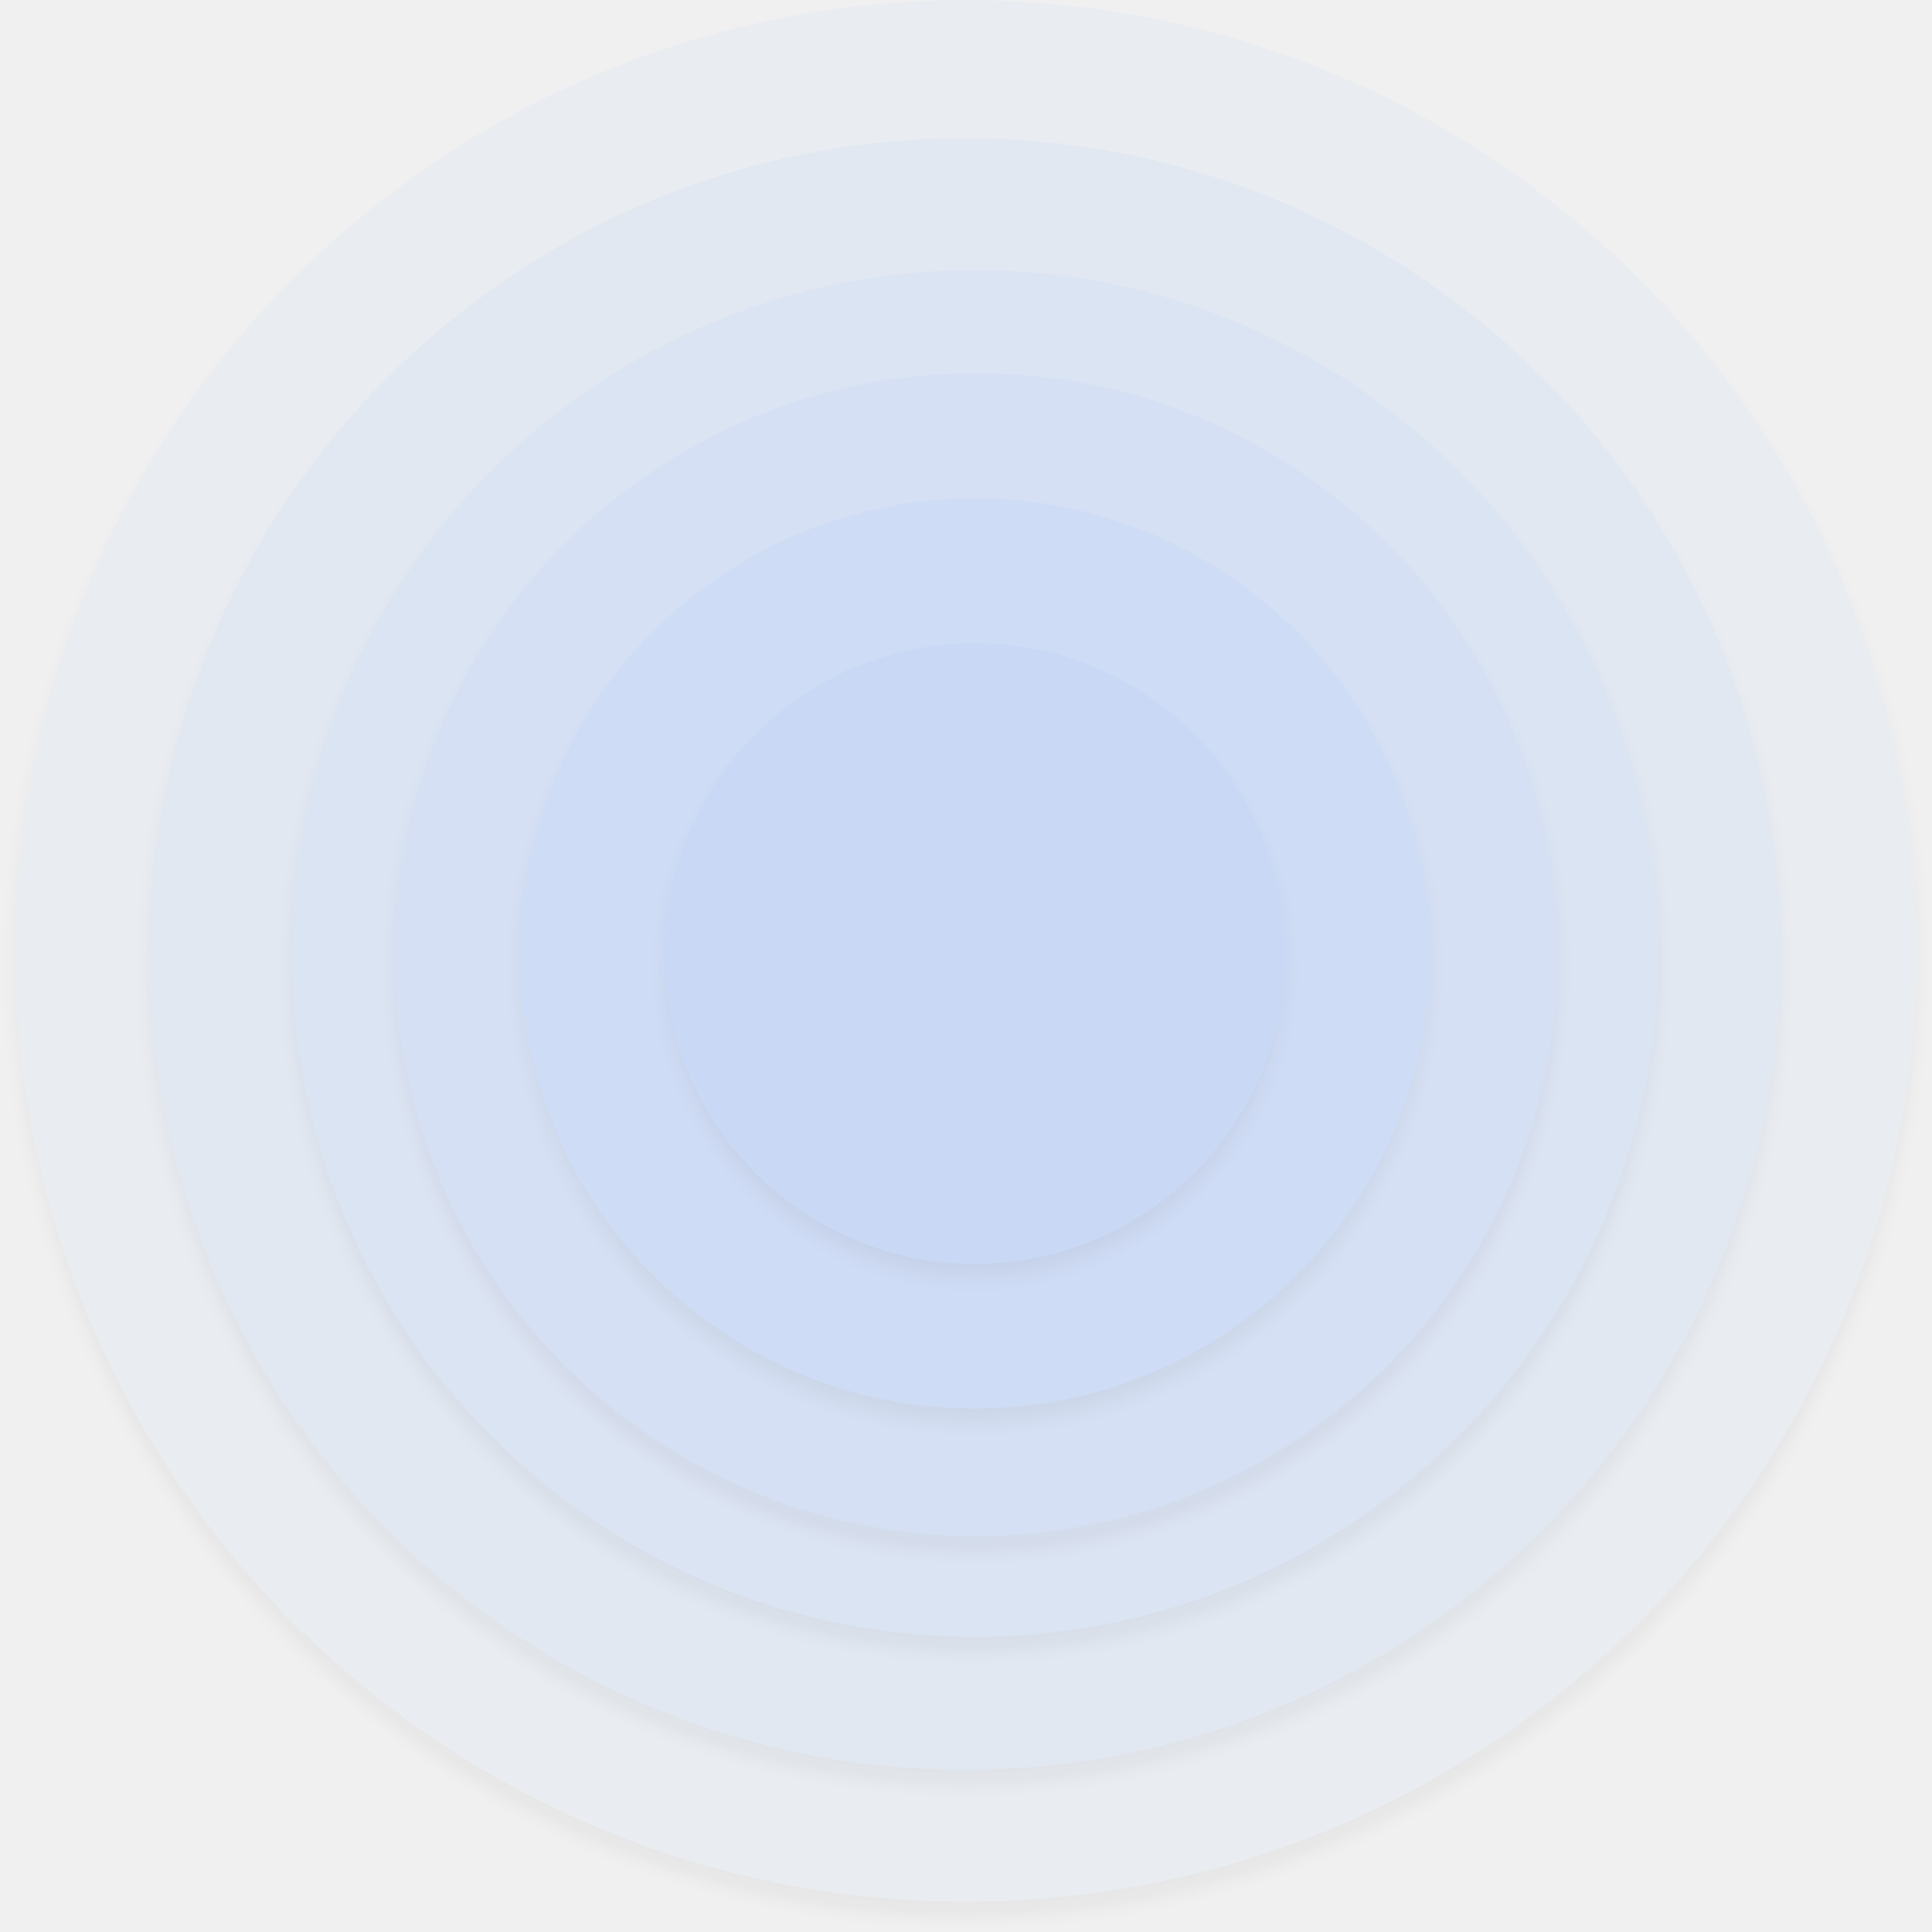
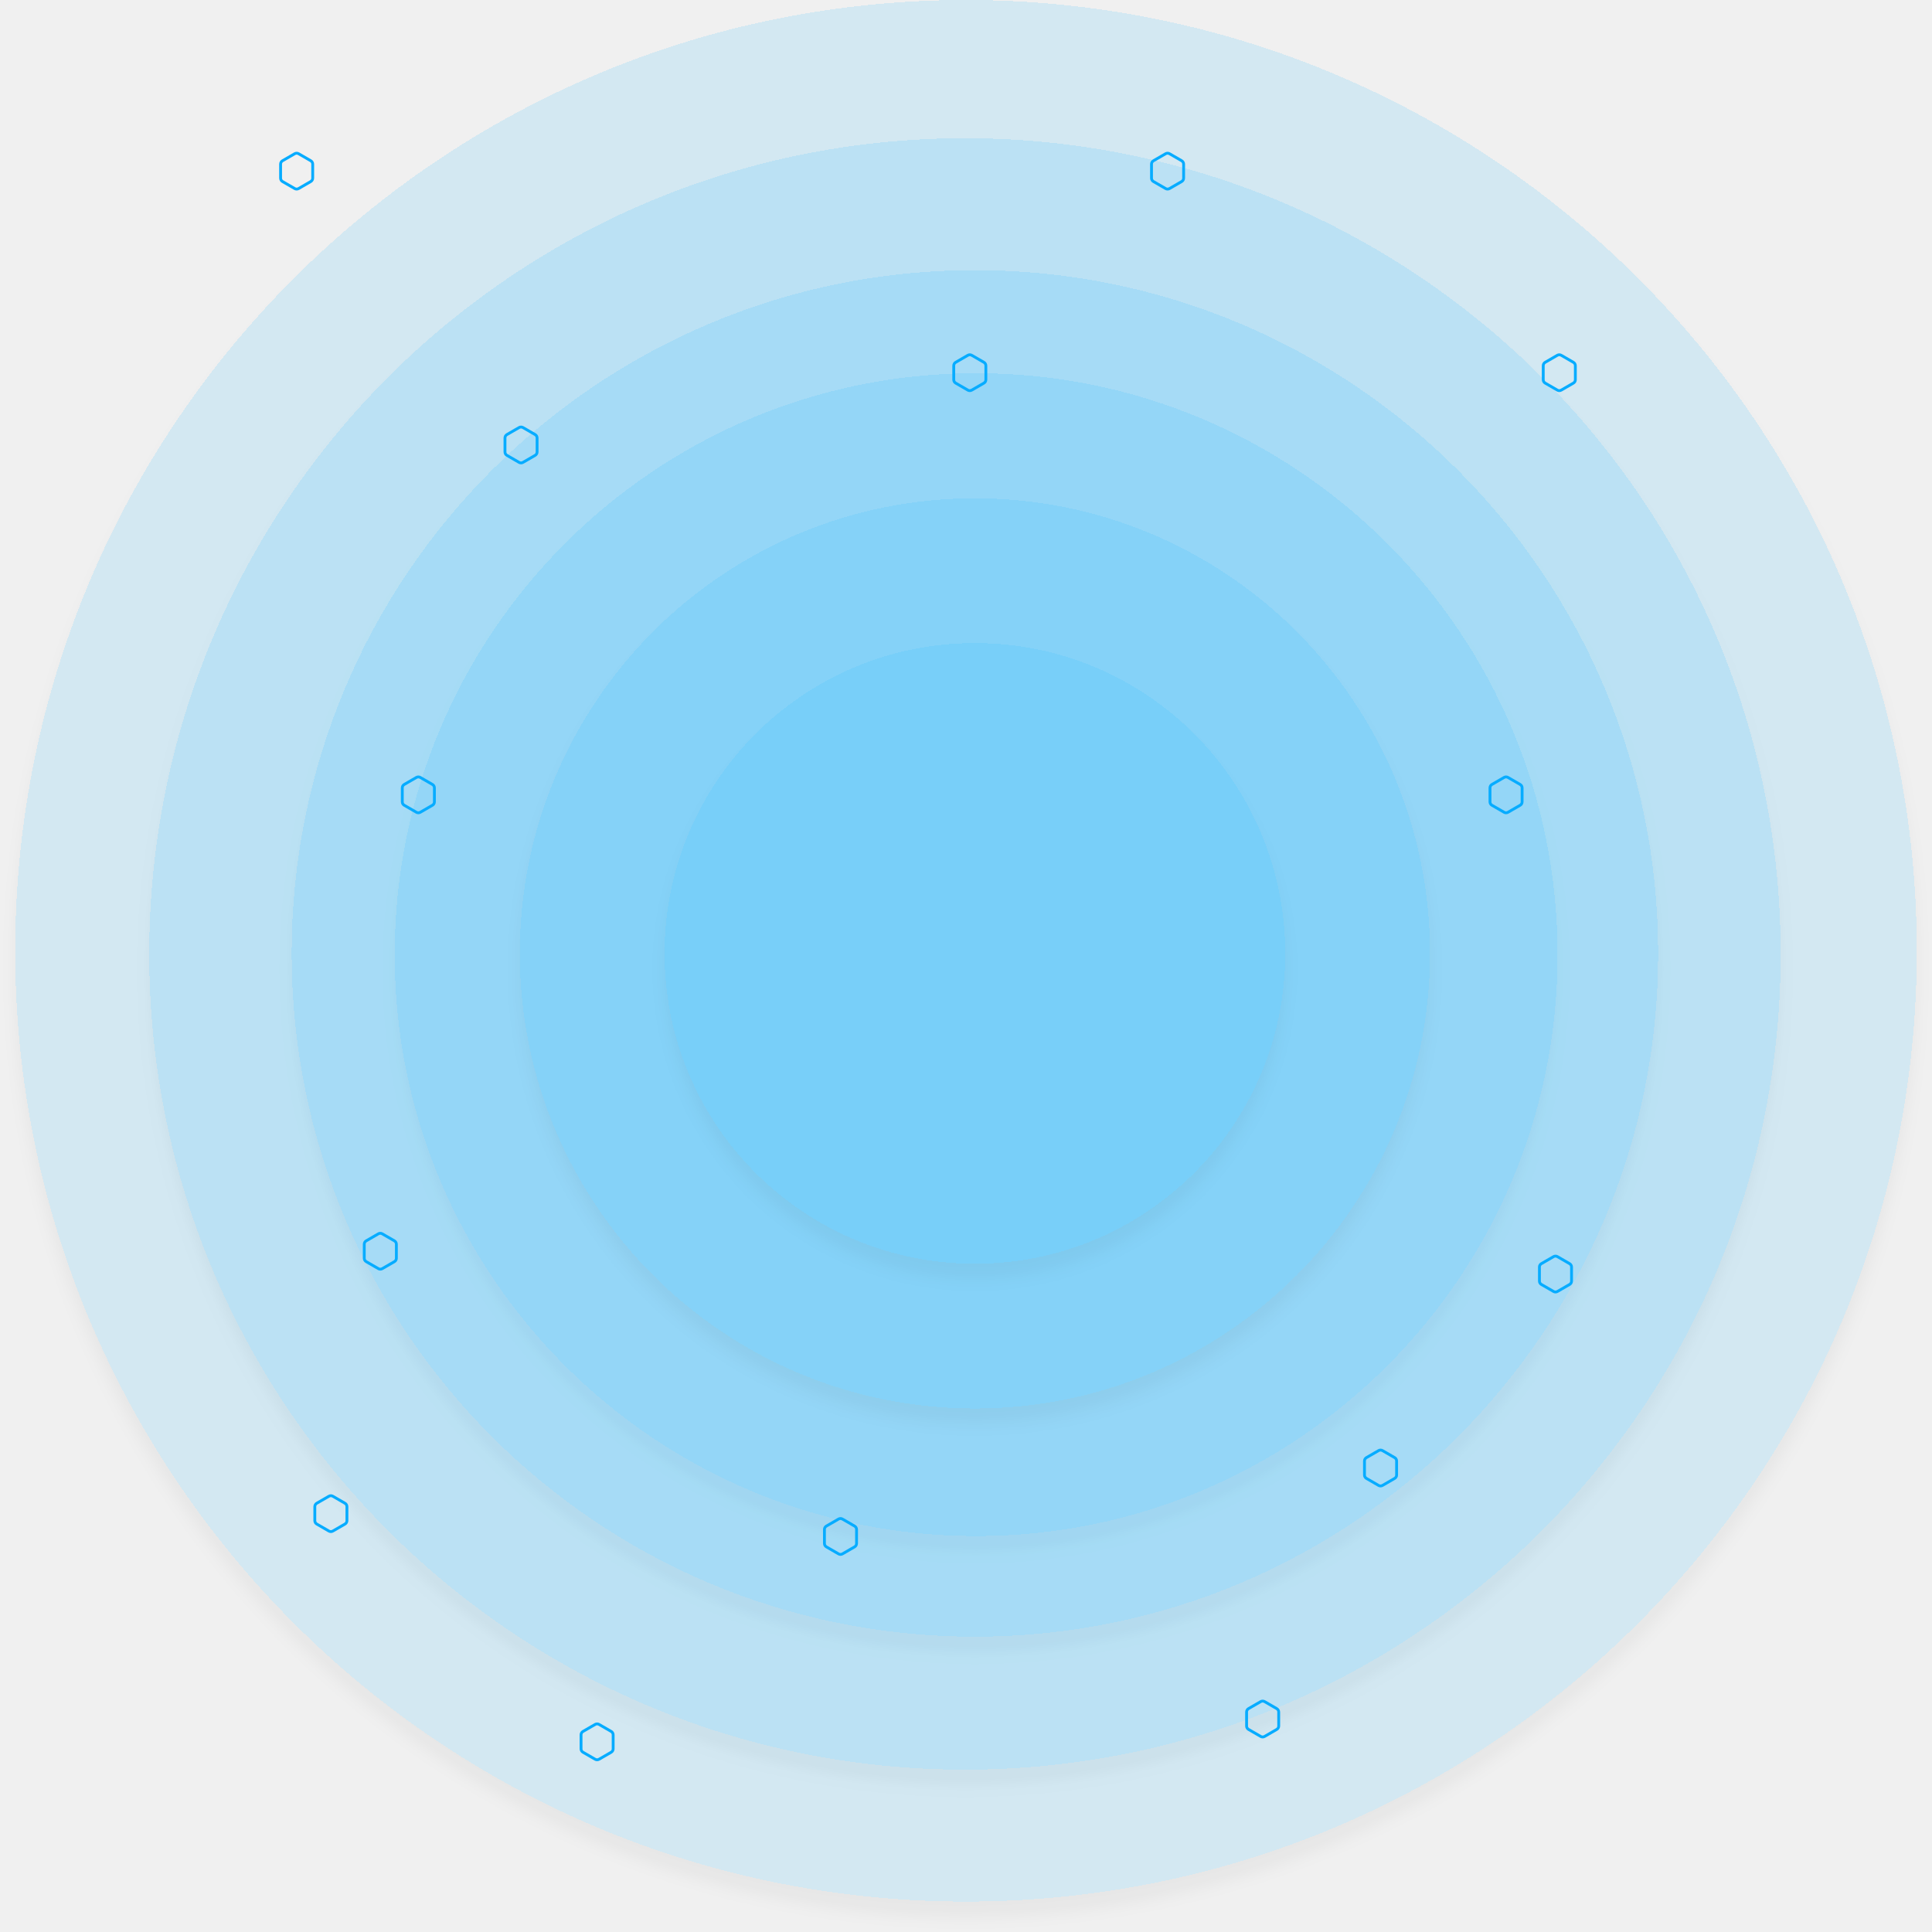
<svg xmlns="http://www.w3.org/2000/svg" width="508" height="508" fill="none">
-   <g filter="url(#filter0_d_32_29232)">
-     <circle cx="256.662" cy="251.011" r="152.883" fill="#5390FF" fill-opacity=".05" shape-rendering="crispEdges" />
+   <g filter="url(#filter0_d_4_902)">
+     <circle cx="256.662" cy="251.011" r="152.883" fill="#35BCFE" fill-opacity=".15" shape-rendering="crispEdges" />
  </g>
-   <g filter="url(#filter1_d_32_29232)">
-     <circle cx="256.34" cy="250.689" r="179.653" fill="#5390FF" fill-opacity=".05" shape-rendering="crispEdges" />
+   <g filter="url(#filter1_d_4_902)">
+     <circle cx="256.341" cy="250.689" r="179.653" fill="#35BCFE" fill-opacity=".15" shape-rendering="crispEdges" />
  </g>
-   <g filter="url(#filter2_d_32_29232)">
-     <circle cx="253.725" cy="250.826" r="214.482" fill="#5390FF" fill-opacity=".05" shape-rendering="crispEdges" />
+   <g filter="url(#filter2_d_4_902)">
+     <circle cx="253.725" cy="250.826" r="214.482" fill="#35BCFE" fill-opacity=".15" shape-rendering="crispEdges" />
  </g>
-   <g filter="url(#filter3_d_32_29232)">
-     <circle cx="254" cy="250" r="250" fill="#5390FF" fill-opacity=".05" shape-rendering="crispEdges" />
+   <g filter="url(#filter3_d_4_902)">
+     <circle cx="254" cy="250" r="250" fill="#35BCFE" fill-opacity=".15" shape-rendering="crispEdges" />
  </g>
-   <g filter="url(#filter4_d_32_29232)">
-     <circle cx="256.341" cy="250.689" r="119.661" fill="#5390FF" fill-opacity=".05" shape-rendering="crispEdges" />
+   <g filter="url(#filter4_d_4_902)">
+     <circle cx="256.341" cy="250.688" r="119.661" fill="#35BCFE" fill-opacity=".15" shape-rendering="crispEdges" />
  </g>
-   <g filter="url(#filter5_d_32_29232)">
-     <circle cx="256.341" cy="250.689" r="81.602" fill="#5390FF" fill-opacity=".05" shape-rendering="crispEdges" />
+   <g filter="url(#filter5_d_4_902)">
+     <circle cx="256.341" cy="250.689" r="81.602" fill="#35BCFE" fill-opacity=".15" shape-rendering="crispEdges" />
+   </g>
+   <mask id="a" style="mask-type:luminance" maskUnits="userSpaceOnUse" x="72" y="39" width="12" height="12">
+     <path d="M84 39H72v12h12V39z" fill="#fff" />
+   </mask>
+   <g mask="url(#a)">
+     <path d="M78.7 40.096a1.402 1.402 0 00-1.4 0l.374.65a.652.652 0 01.652 0l.375-.65zm2.821 2.495a.65.65 0 01.326.564h.75a1.4 1.4 0 00-.7-1.214l-.376.65zm.326 4.254a.651.651 0 01-.326.564l.375.65a1.4 1.4 0 00.7-1.214h-.75zm-3.521 2.409a.652.652 0 01-.652 0l-.375.65c.434.25.968.25 1.402 0l-.375-.65zm-3.847-1.845a.651.651 0 01-.326-.564h-.75c0 .5.267.963.7 1.214l.376-.65zm-.326-4.254a.65.65 0 01.326-.564l-.375-.65a1.4 1.4 0 00-.7 1.214h.75zm.326-.564l3.195-1.845-.375-.65-3.195 1.846.375.649zm-.326 4.254v-3.69h-.75v3.69h.75zm3.521 2.409l-3.195-1.845-.375.65 3.195 1.845.375-.65zm3.847-1.845l-3.195 1.845.375.65 3.195-1.846-.375-.649zm.326-4.254v3.69h.75v-3.69h-.75zm-3.521-2.409l3.195 1.845.375-.65-3.195-1.845-.375.65z" fill="#07ACFF" />
+   </g>
+   <mask id="b" style="mask-type:luminance" maskUnits="userSpaceOnUse" x="249" y="92" width="12" height="12">
+     <path d="M261 92h-12v12h12V92z" fill="#fff" />
+   </mask>
+   <g mask="url(#b)">
+     <path d="M255.701 93.097a1.403 1.403 0 00-1.402 0l.375.649a.653.653 0 01.652 0l.375-.65zm2.82 2.494a.65.65 0 01.326.564h.75a1.4 1.4 0 00-.701-1.213l-.375.649zm.326 4.254a.65.65 0 01-.326.564l.375.649c.434-.25.701-.712.701-1.213h-.75zm-3.521 2.409a.654.654 0 01-.652 0l-.375.649a1.4 1.4 0 001.402 0l-.375-.649zm-3.847-1.845a.65.65 0 01-.326-.564h-.75c0 .501.267.963.701 1.213l.375-.649zm-.326-4.254a.65.65 0 01.326-.564l-.375-.65a1.4 1.4 0 00-.701 1.214h.75zm.326-.564l3.195-1.845-.375-.65-3.195 1.846.375.649zm-.326 4.254v-3.69h-.75v3.69h.75zm3.521 2.409l-3.195-1.845-.375.649 3.195 1.845.375-.649zm3.847-1.845l-3.195 1.845.375.649 3.195-1.845-.375-.649zm.326-4.254v3.69h.75v-3.69h-.75zm-3.521-2.409l3.195 1.845.375-.65-3.195-1.844-.375.649z" fill="#07ACFF" />
+   </g>
+   <mask id="c" style="mask-type:luminance" maskUnits="userSpaceOnUse" x="104" y="203" width="12" height="12">
+     <path d="M116 203h-12v12h12v-12z" fill="#fff" />
+   </mask>
+   <g mask="url(#c)">
+     <path d="M110.701 204.097a1.4 1.4 0 00-1.402 0l.375.649a.654.654 0 01.652 0l.375-.649zm2.82 2.494a.65.65 0 01.326.564h.75c0-.501-.267-.963-.701-1.214l-.375.65zm.326 4.254a.65.65 0 01-.326.564l.375.649c.434-.25.701-.712.701-1.213h-.75zm-3.521 2.409a.654.654 0 01-.652 0l-.375.649a1.4 1.4 0 001.402 0l-.375-.649zm-3.847-1.845a.65.65 0 01-.326-.564h-.75c0 .501.267.963.701 1.213l.375-.649zm-.326-4.254a.65.65 0 01.326-.564l-.375-.65a1.402 1.402 0 00-.701 1.214h.75zm.326-.564l3.195-1.845-.375-.649-3.195 1.844.375.65zm-.326 4.254v-3.69h-.75v3.69h.75zm3.521 2.409l-3.195-1.845-.375.649 3.195 1.845.375-.649zm3.847-1.845l-3.195 1.845.375.649 3.195-1.845-.375-.649zm.326-4.254v3.69h.75v-3.69h-.75zm-3.521-2.409l3.195 1.845.375-.65-3.195-1.844-.375.649z" fill="#07ACFF" />
+   </g>
+   <mask id="d" style="mask-type:luminance" maskUnits="userSpaceOnUse" x="81" y="392" width="12" height="12">
+     <path d="M93 392H81v12h12v-12z" fill="#fff" />
+   </mask>
+   <g mask="url(#d)">
+     <path d="M87.7 393.097a1.398 1.398 0 00-1.4 0l.374.649a.653.653 0 01.652 0l.375-.649zm2.821 2.494a.65.65 0 01.326.564h.75c0-.501-.267-.963-.7-1.214l-.376.65zm.326 4.254a.65.65 0 01-.326.564l.375.649a1.4 1.4 0 00.7-1.213h-.75zm-3.521 2.409a.653.653 0 01-.652 0l-.375.649a1.4 1.4 0 001.402 0l-.375-.649zm-3.847-1.845a.65.65 0 01-.326-.564h-.75c0 .501.267.963.7 1.213l.376-.649zm-.326-4.254a.65.65 0 01.326-.564l-.375-.65a1.4 1.4 0 00-.7 1.214h.75zm.326-.564l3.195-1.845-.375-.649-3.195 1.844.375.65zm-.326 4.254v-3.69h-.75v3.69h.75zm3.521 2.409l-3.195-1.845-.375.649 3.195 1.845.375-.649zm3.847-1.845l-3.195 1.845.375.649 3.195-1.845-.375-.649zm.326-4.254v3.69h.75v-3.69h-.75zm-3.521-2.409l3.195 1.845.375-.65-3.195-1.844-.375.649z" fill="#07ACFF" />
+   </g>
+   <mask id="e" style="mask-type:luminance" maskUnits="userSpaceOnUse" x="215" y="398" width="12" height="12">
+     <path d="M227 398h-12v12h12v-12z" fill="#fff" />
+   </mask>
+   <g mask="url(#e)">
+     <path d="M221.701 399.097a1.4 1.4 0 00-1.402 0l.375.649a.654.654 0 01.652 0l.375-.649zm2.82 2.494a.65.65 0 01.326.564h.75c0-.501-.267-.963-.701-1.214l-.375.65zm.326 4.254a.65.65 0 01-.326.564l.375.649c.434-.25.701-.712.701-1.213h-.75zm-3.521 2.409a.654.654 0 01-.652 0l-.375.649a1.4 1.4 0 001.402 0l-.375-.649zm-3.847-1.845a.65.65 0 01-.326-.564h-.75c0 .501.267.963.701 1.213l.375-.649zm-.326-4.254a.65.65 0 01.326-.564l-.375-.65a1.402 1.402 0 00-.701 1.214h.75zm.326-.564l3.195-1.845-.375-.649-3.195 1.844.375.65zm-.326 4.254v-3.69h-.75v3.69h.75zm3.521 2.409l-3.195-1.845-.375.649 3.195 1.845.375-.649zm3.847-1.845l-3.195 1.845.375.649 3.195-1.845-.375-.649zm.326-4.254v3.69h.75v-3.69h-.75zm-3.521-2.409l3.195 1.845.375-.65-3.195-1.844-.375.649z" fill="#07ACFF" />
+   </g>
+   <mask id="f" style="mask-type:luminance" maskUnits="userSpaceOnUse" x="326" y="446" width="12" height="12">
+     <path d="M338 446h-12v12h12v-12z" fill="#fff" />
+   </mask>
+   <g mask="url(#f)">
+     <path d="M332.701 447.097a1.4 1.4 0 00-1.402 0l.375.649a.654.654 0 01.652 0l.375-.649zm2.82 2.494a.65.65 0 01.326.564h.75c0-.501-.267-.963-.701-1.214l-.375.65zm.326 4.254a.65.65 0 01-.326.564l.375.649c.434-.25.701-.712.701-1.213h-.75zm-3.521 2.409a.654.654 0 01-.652 0l-.375.649a1.4 1.4 0 001.402 0l-.375-.649zm-3.847-1.845a.65.65 0 01-.326-.564h-.75c0 .501.267.963.701 1.213l.375-.649zm-.326-4.254a.65.65 0 01.326-.564l-.375-.65a1.402 1.402 0 00-.701 1.214h.75zm.326-.564l3.195-1.845-.375-.649-3.195 1.844.375.65zm-.326 4.254v-3.69h-.75v3.69h.75zm3.521 2.409l-3.195-1.845-.375.649 3.195 1.845.375-.649zm3.847-1.845l-3.195 1.845.375.649 3.195-1.845-.375-.649zm.326-4.254v3.69h.75v-3.69h-.75zm-3.521-2.409l3.195 1.845.375-.65-3.195-1.844-.375.649z" fill="#07ACFF" />
+   </g>
+   <mask id="g" style="mask-type:luminance" maskUnits="userSpaceOnUse" x="403" y="329" width="12" height="12">
+     <path d="M415 329h-12v12h12v-12z" fill="#fff" />
+   </mask>
+   <g mask="url(#g)">
+     <path d="M409.701 330.097a1.4 1.4 0 00-1.402 0l.375.649a.654.654 0 01.652 0l.375-.649zm2.82 2.494a.65.65 0 01.326.564h.75c0-.501-.267-.963-.701-1.214l-.375.65zm.326 4.254a.65.65 0 01-.326.564l.375.649c.434-.25.701-.712.701-1.213h-.75zm-3.521 2.409a.654.654 0 01-.652 0l-.375.649a1.4 1.4 0 001.402 0l-.375-.649zm-3.847-1.845a.65.65 0 01-.326-.564h-.75c0 .501.267.963.701 1.213l.375-.649zm-.326-4.254a.65.65 0 01.326-.564l-.375-.65a1.402 1.402 0 00-.701 1.214h.75zm.326-.564l3.195-1.845-.375-.649-3.195 1.844.375.65zm-.326 4.254v-3.69h-.75v3.69h.75zm3.521 2.409l-3.195-1.845-.375.649 3.195 1.845.375-.649zm3.847-1.845l-3.195 1.845.375.649 3.195-1.845-.375-.649zm.326-4.254v3.69h.75v-3.69h-.75zm-3.521-2.409l3.195 1.845.375-.65-3.195-1.844-.375.649z" fill="#07ACFF" />
+   </g>
+   <mask id="h" style="mask-type:luminance" maskUnits="userSpaceOnUse" x="390" y="203" width="12" height="12">
+     <path d="M402 203h-12v12h12v-12z" fill="#fff" />
+   </mask>
+   <g mask="url(#h)">
+     <path d="M396.701 204.097a1.4 1.4 0 00-1.402 0l.375.649a.654.654 0 01.652 0l.375-.649zm2.82 2.494a.65.65 0 01.326.564h.75c0-.501-.267-.963-.701-1.214l-.375.65zm.326 4.254a.65.65 0 01-.326.564l.375.649c.434-.25.701-.712.701-1.213h-.75zm-3.521 2.409a.654.654 0 01-.652 0l-.375.649a1.4 1.4 0 001.402 0l-.375-.649zm-3.847-1.845a.65.65 0 01-.326-.564h-.75c0 .501.267.963.701 1.213l.375-.649zm-.326-4.254a.65.65 0 01.326-.564l-.375-.65a1.402 1.402 0 00-.701 1.214h.75zm.326-.564l3.195-1.845-.375-.649-3.195 1.844.375.65zm-.326 4.254v-3.69h-.75v3.69h.75zm3.521 2.409l-3.195-1.845-.375.649 3.195 1.845.375-.649zm3.847-1.845l-3.195 1.845.375.649 3.195-1.845-.375-.649zm.326-4.254v3.69h.75v-3.69h-.75zm-3.521-2.409l3.195 1.845.375-.65-3.195-1.844-.375.649z" fill="#07ACFF" />
+   </g>
+   <mask id="i" style="mask-type:luminance" maskUnits="userSpaceOnUse" x="404" y="92" width="12" height="12">
+     <path d="M416 92h-12v12h12V92z" fill="#fff" />
+   </mask>
+   <g mask="url(#i)">
+     <path d="M410.701 93.097a1.403 1.403 0 00-1.402 0l.375.649a.653.653 0 01.652 0l.375-.65zm2.82 2.494a.65.65 0 01.326.564h.75a1.4 1.4 0 00-.701-1.213l-.375.649zm.326 4.254a.65.65 0 01-.326.564l.375.649c.434-.25.701-.712.701-1.213h-.75zm-3.521 2.409a.654.654 0 01-.652 0l-.375.649a1.4 1.4 0 001.402 0l-.375-.649zm-3.847-1.845a.65.65 0 01-.326-.564h-.75c0 .501.267.963.701 1.213l.375-.649zm-.326-4.254a.65.65 0 01.326-.564l-.375-.65a1.4 1.4 0 00-.701 1.214h.75zm.326-.564l3.195-1.845-.375-.65-3.195 1.846.375.649zm-.326 4.254v-3.69h-.75v3.69h.75zm3.521 2.409l-3.195-1.845-.375.649 3.195 1.845.375-.649zm3.847-1.845l-3.195 1.845.375.649 3.195-1.845-.375-.649zm.326-4.254v3.69h.75v-3.69h-.75zm-3.521-2.409l3.195 1.845.375-.65-3.195-1.844-.375.649z" fill="#07ACFF" />
+   </g>
+   <mask id="j" style="mask-type:luminance" maskUnits="userSpaceOnUse" x="301" y="39" width="12" height="12">
+     <path d="M313 39h-12v12h12V39z" fill="#fff" />
+   </mask>
+   <g mask="url(#j)">
+     <path d="M307.701 40.096a1.403 1.403 0 00-1.402 0l.375.65a.653.653 0 01.652 0l.375-.65zm2.82 2.495a.65.65 0 01.326.564h.75a1.4 1.4 0 00-.701-1.214l-.375.65zm.326 4.254a.65.65 0 01-.326.564l.375.65a1.4 1.4 0 00.701-1.214h-.75zm-3.521 2.409a.653.653 0 01-.652 0l-.375.65c.434.25.968.25 1.402 0l-.375-.65zm-3.847-1.845a.65.65 0 01-.326-.564h-.75c0 .5.267.963.701 1.214l.375-.65zm-.326-4.254a.65.65 0 01.326-.564l-.375-.65a1.4 1.4 0 00-.701 1.214h.75zm.326-.564l3.195-1.845-.375-.65-3.195 1.846.375.649zm-.326 4.254v-3.69h-.75v3.69h.75zm3.521 2.409l-3.195-1.845-.375.65 3.195 1.845.375-.65zm3.847-1.845l-3.195 1.845.375.65 3.195-1.846-.375-.649zm.326-4.254v3.69h.75v-3.69h-.75zm-3.521-2.409l3.195 1.845.375-.65-3.195-1.845-.375.65z" fill="#07ACFF" />
+   </g>
+   <mask id="k" style="mask-type:luminance" maskUnits="userSpaceOnUse" x="131" y="111" width="12" height="12">
+     <path d="M143 111h-12v12h12v-12z" fill="#fff" />
+   </mask>
+   <g mask="url(#k)">
+     <path d="M137.701 112.097a1.4 1.4 0 00-1.402 0l.375.649a.654.654 0 01.652 0l.375-.649zm2.82 2.494a.65.65 0 01.326.564h.75c0-.501-.267-.963-.701-1.214l-.375.65zm.326 4.254a.65.65 0 01-.326.564l.375.649c.434-.25.701-.712.701-1.213h-.75zm-3.521 2.409a.654.654 0 01-.652 0l-.375.649a1.4 1.4 0 001.402 0l-.375-.649zm-3.847-1.845a.65.65 0 01-.326-.564h-.75c0 .501.267.963.701 1.213l.375-.649zm-.326-4.254a.65.65 0 01.326-.564l-.375-.65a1.402 1.402 0 00-.701 1.214h.75zm.326-.564l3.195-1.845-.375-.649-3.195 1.844.375.65zm-.326 4.254v-3.69h-.75v3.69h.75zm3.521 2.409l-3.195-1.845-.375.649 3.195 1.845.375-.649zm3.847-1.845l-3.195 1.845.375.649 3.195-1.845-.375-.649zm.326-4.254v3.69h.75v-3.69h-.75zm-3.521-2.409l3.195 1.845.375-.65-3.195-1.844-.375.649z" fill="#07ACFF" />
+   </g>
+   <mask id="l" style="mask-type:luminance" maskUnits="userSpaceOnUse" x="94" y="323" width="12" height="12">
+     <path d="M106 323H94v12h12v-12z" fill="#fff" />
+   </mask>
+   <g mask="url(#l)">
+     <path d="M100.701 324.097a1.399 1.399 0 00-1.402 0l.375.649a.654.654 0 01.652 0l.375-.649zm2.82 2.494a.65.65 0 01.326.564h.75c0-.501-.267-.963-.701-1.214l-.375.65zm.326 4.254a.65.65 0 01-.326.564l.375.649c.434-.25.701-.712.701-1.213h-.75zm-3.521 2.409a.654.654 0 01-.652 0l-.375.649a1.4 1.4 0 001.402 0l-.375-.649zm-3.847-1.845a.65.65 0 01-.326-.564h-.75c0 .501.267.963.7 1.213l.376-.649zm-.326-4.254a.65.65 0 01.326-.564l-.375-.65a1.4 1.4 0 00-.7 1.214h.75zm.326-.564l3.195-1.845-.375-.649-3.195 1.844.375.65zm-.326 4.254v-3.69h-.75v3.69h.75zm3.521 2.409l-3.195-1.845-.375.649 3.195 1.845.375-.649zm3.847-1.845l-3.195 1.845.375.649 3.195-1.845-.375-.649zm.326-4.254v3.69h.75v-3.69h-.75zm-3.521-2.409l3.195 1.845.375-.65-3.195-1.844-.375.649z" fill="#07ACFF" />
+   </g>
+   <mask id="m" style="mask-type:luminance" maskUnits="userSpaceOnUse" x="357" y="380" width="12" height="12">
+     <path d="M369 380h-12v12h12v-12z" fill="#fff" />
+   </mask>
+   <g mask="url(#m)">
+     <path d="M363.701 381.097a1.4 1.4 0 00-1.402 0l.375.649a.654.654 0 01.652 0l.375-.649zm2.82 2.494a.65.65 0 01.326.564h.75c0-.501-.267-.963-.701-1.214l-.375.65zm.326 4.254a.65.65 0 01-.326.564l.375.649c.434-.25.701-.712.701-1.213h-.75zm-3.521 2.409a.654.654 0 01-.652 0l-.375.649a1.4 1.4 0 001.402 0l-.375-.649zm-3.847-1.845a.65.65 0 01-.326-.564h-.75c0 .501.267.963.701 1.213l.375-.649zm-.326-4.254a.65.65 0 01.326-.564l-.375-.65a1.402 1.402 0 00-.701 1.214h.75zm.326-.564l3.195-1.845-.375-.649-3.195 1.844.375.65zm-.326 4.254v-3.69h-.75v3.69h.75zm3.521 2.409l-3.195-1.845-.375.649 3.195 1.845.375-.649zm3.847-1.845l-3.195 1.845.375.649 3.195-1.845-.375-.649zm.326-4.254v3.69h.75v-3.69h-.75zm-3.521-2.409l3.195 1.845.375-.65-3.195-1.844-.375.649z" fill="#07ACFF" />
+   </g>
+   <mask id="n" style="mask-type:luminance" maskUnits="userSpaceOnUse" x="151" y="452" width="12" height="12">
+     <path d="M163 452h-12v12h12v-12z" fill="#fff" />
+   </mask>
+   <g mask="url(#n)">
+     <path d="M157.701 453.097a1.4 1.4 0 00-1.402 0l.375.649a.654.654 0 01.652 0l.375-.649zm2.82 2.494a.65.65 0 01.326.564h.75c0-.501-.267-.963-.701-1.214l-.375.65zm.326 4.254a.65.65 0 01-.326.564l.375.649c.434-.25.701-.712.701-1.213h-.75zm-3.521 2.409a.654.654 0 01-.652 0l-.375.649a1.4 1.4 0 001.402 0l-.375-.649zm-3.847-1.845a.65.65 0 01-.326-.564h-.75c0 .501.267.963.701 1.213l.375-.649zm-.326-4.254a.65.65 0 01.326-.564l-.375-.65a1.402 1.402 0 00-.701 1.214h.75zm.326-.564l3.195-1.845-.375-.649-3.195 1.844.375.65zm-.326 4.254v-3.69h-.75v3.69h.75zm3.521 2.409l-3.195-1.845-.375.649 3.195 1.845.375-.649zm3.847-1.845l-3.195 1.845.375.649 3.195-1.845-.375-.649zm.326-4.254v3.69h.75v-3.69h-.75zm-3.521-2.409l3.195 1.845.375-.65-3.195-1.844-.375.649z" fill="#07ACFF" />
  </g>
  <defs>
-     <filter id="filter0_d_32_29232" x="99.779" y="98.128" width="313.766" height="313.766" filterUnits="userSpaceOnUse" color-interpolation-filters="sRGB">
+     <filter id="filter0_d_4_902" x="99.779" y="98.128" width="313.766" height="313.766" filterUnits="userSpaceOnUse" color-interpolation-filters="sRGB">
      <feFlood flood-opacity="0" result="BackgroundImageFix" />
      <feColorMatrix in="SourceAlpha" values="0 0 0 0 0 0 0 0 0 0 0 0 0 0 0 0 0 0 127 0" result="hardAlpha" />
      <feOffset dy="4" />
      <feGaussianBlur stdDeviation="2" />
      <feComposite in2="hardAlpha" operator="out" />
      <feColorMatrix values="0 0 0 0 0 0 0 0 0 0 0 0 0 0 0 0 0 0 0.04 0" />
-       <feBlend in2="BackgroundImageFix" result="effect1_dropShadow_32_29232" />
-       <feBlend in="SourceGraphic" in2="effect1_dropShadow_32_29232" result="shape" />
+       <feBlend in2="BackgroundImageFix" result="effect1_dropShadow_4_902" />
+       <feBlend in="SourceGraphic" in2="effect1_dropShadow_4_902" result="shape" />
    </filter>
-     <filter id="filter1_d_32_29232" x="72.687" y="71.035" width="367.307" height="367.307" filterUnits="userSpaceOnUse" color-interpolation-filters="sRGB">
+     <filter id="filter1_d_4_902" x="72.687" y="71.035" width="367.307" height="367.307" filterUnits="userSpaceOnUse" color-interpolation-filters="sRGB">
      <feFlood flood-opacity="0" result="BackgroundImageFix" />
      <feColorMatrix in="SourceAlpha" values="0 0 0 0 0 0 0 0 0 0 0 0 0 0 0 0 0 0 127 0" result="hardAlpha" />
      <feOffset dy="4" />
      <feGaussianBlur stdDeviation="2" />
      <feComposite in2="hardAlpha" operator="out" />
      <feColorMatrix values="0 0 0 0 0 0 0 0 0 0 0 0 0 0 0 0 0 0 0.04 0" />
-       <feBlend in2="BackgroundImageFix" result="effect1_dropShadow_32_29232" />
-       <feBlend in="SourceGraphic" in2="effect1_dropShadow_32_29232" result="shape" />
+       <feBlend in2="BackgroundImageFix" result="effect1_dropShadow_4_902" />
+       <feBlend in="SourceGraphic" in2="effect1_dropShadow_4_902" result="shape" />
    </filter>
-     <filter id="filter2_d_32_29232" x="35.242" y="36.344" width="436.965" height="436.965" filterUnits="userSpaceOnUse" color-interpolation-filters="sRGB">
+     <filter id="filter2_d_4_902" x="35.242" y="36.344" width="436.965" height="436.965" filterUnits="userSpaceOnUse" color-interpolation-filters="sRGB">
      <feFlood flood-opacity="0" result="BackgroundImageFix" />
      <feColorMatrix in="SourceAlpha" values="0 0 0 0 0 0 0 0 0 0 0 0 0 0 0 0 0 0 127 0" result="hardAlpha" />
      <feOffset dy="4" />
      <feGaussianBlur stdDeviation="2" />
      <feComposite in2="hardAlpha" operator="out" />
      <feColorMatrix values="0 0 0 0 0 0 0 0 0 0 0 0 0 0 0 0 0 0 0.04 0" />
-       <feBlend in2="BackgroundImageFix" result="effect1_dropShadow_32_29232" />
-       <feBlend in="SourceGraphic" in2="effect1_dropShadow_32_29232" result="shape" />
+       <feBlend in2="BackgroundImageFix" result="effect1_dropShadow_4_902" />
+       <feBlend in="SourceGraphic" in2="effect1_dropShadow_4_902" result="shape" />
    </filter>
-     <filter id="filter3_d_32_29232" x="0" y="0" width="508" height="508" filterUnits="userSpaceOnUse" color-interpolation-filters="sRGB">
+     <filter id="filter3_d_4_902" x="0" y="0" width="508" height="508" filterUnits="userSpaceOnUse" color-interpolation-filters="sRGB">
      <feFlood flood-opacity="0" result="BackgroundImageFix" />
      <feColorMatrix in="SourceAlpha" values="0 0 0 0 0 0 0 0 0 0 0 0 0 0 0 0 0 0 127 0" result="hardAlpha" />
      <feOffset dy="4" />
      <feGaussianBlur stdDeviation="2" />
      <feComposite in2="hardAlpha" operator="out" />
      <feColorMatrix values="0 0 0 0 0 0 0 0 0 0 0 0 0 0 0 0 0 0 0.04 0" />
-       <feBlend in2="BackgroundImageFix" result="effect1_dropShadow_32_29232" />
-       <feBlend in="SourceGraphic" in2="effect1_dropShadow_32_29232" result="shape" />
+       <feBlend in2="BackgroundImageFix" result="effect1_dropShadow_4_902" />
+       <feBlend in="SourceGraphic" in2="effect1_dropShadow_4_902" result="shape" />
    </filter>
-     <filter id="filter4_d_32_29232" x="132.679" y="131.027" width="247.323" height="247.323" filterUnits="userSpaceOnUse" color-interpolation-filters="sRGB">
+     <filter id="filter4_d_4_902" x="132.679" y="131.027" width="247.323" height="247.323" filterUnits="userSpaceOnUse" color-interpolation-filters="sRGB">
      <feFlood flood-opacity="0" result="BackgroundImageFix" />
      <feColorMatrix in="SourceAlpha" values="0 0 0 0 0 0 0 0 0 0 0 0 0 0 0 0 0 0 127 0" result="hardAlpha" />
      <feOffset dy="4" />
      <feGaussianBlur stdDeviation="2" />
      <feComposite in2="hardAlpha" operator="out" />
      <feColorMatrix values="0 0 0 0 0 0 0 0 0 0 0 0 0 0 0 0 0 0 0.04 0" />
-       <feBlend in2="BackgroundImageFix" result="effect1_dropShadow_32_29232" />
-       <feBlend in="SourceGraphic" in2="effect1_dropShadow_32_29232" result="shape" />
+       <feBlend in2="BackgroundImageFix" result="effect1_dropShadow_4_902" />
+       <feBlend in="SourceGraphic" in2="effect1_dropShadow_4_902" result="shape" />
    </filter>
-     <filter id="filter5_d_32_29232" x="170.739" y="169.087" width="171.204" height="171.204" filterUnits="userSpaceOnUse" color-interpolation-filters="sRGB">
+     <filter id="filter5_d_4_902" x="170.739" y="169.087" width="171.204" height="171.204" filterUnits="userSpaceOnUse" color-interpolation-filters="sRGB">
      <feFlood flood-opacity="0" result="BackgroundImageFix" />
      <feColorMatrix in="SourceAlpha" values="0 0 0 0 0 0 0 0 0 0 0 0 0 0 0 0 0 0 127 0" result="hardAlpha" />
      <feOffset dy="4" />
      <feGaussianBlur stdDeviation="2" />
      <feComposite in2="hardAlpha" operator="out" />
      <feColorMatrix values="0 0 0 0 0 0 0 0 0 0 0 0 0 0 0 0 0 0 0.04 0" />
-       <feBlend in2="BackgroundImageFix" result="effect1_dropShadow_32_29232" />
-       <feBlend in="SourceGraphic" in2="effect1_dropShadow_32_29232" result="shape" />
+       <feBlend in2="BackgroundImageFix" result="effect1_dropShadow_4_902" />
+       <feBlend in="SourceGraphic" in2="effect1_dropShadow_4_902" result="shape" />
    </filter>
  </defs>
</svg>
